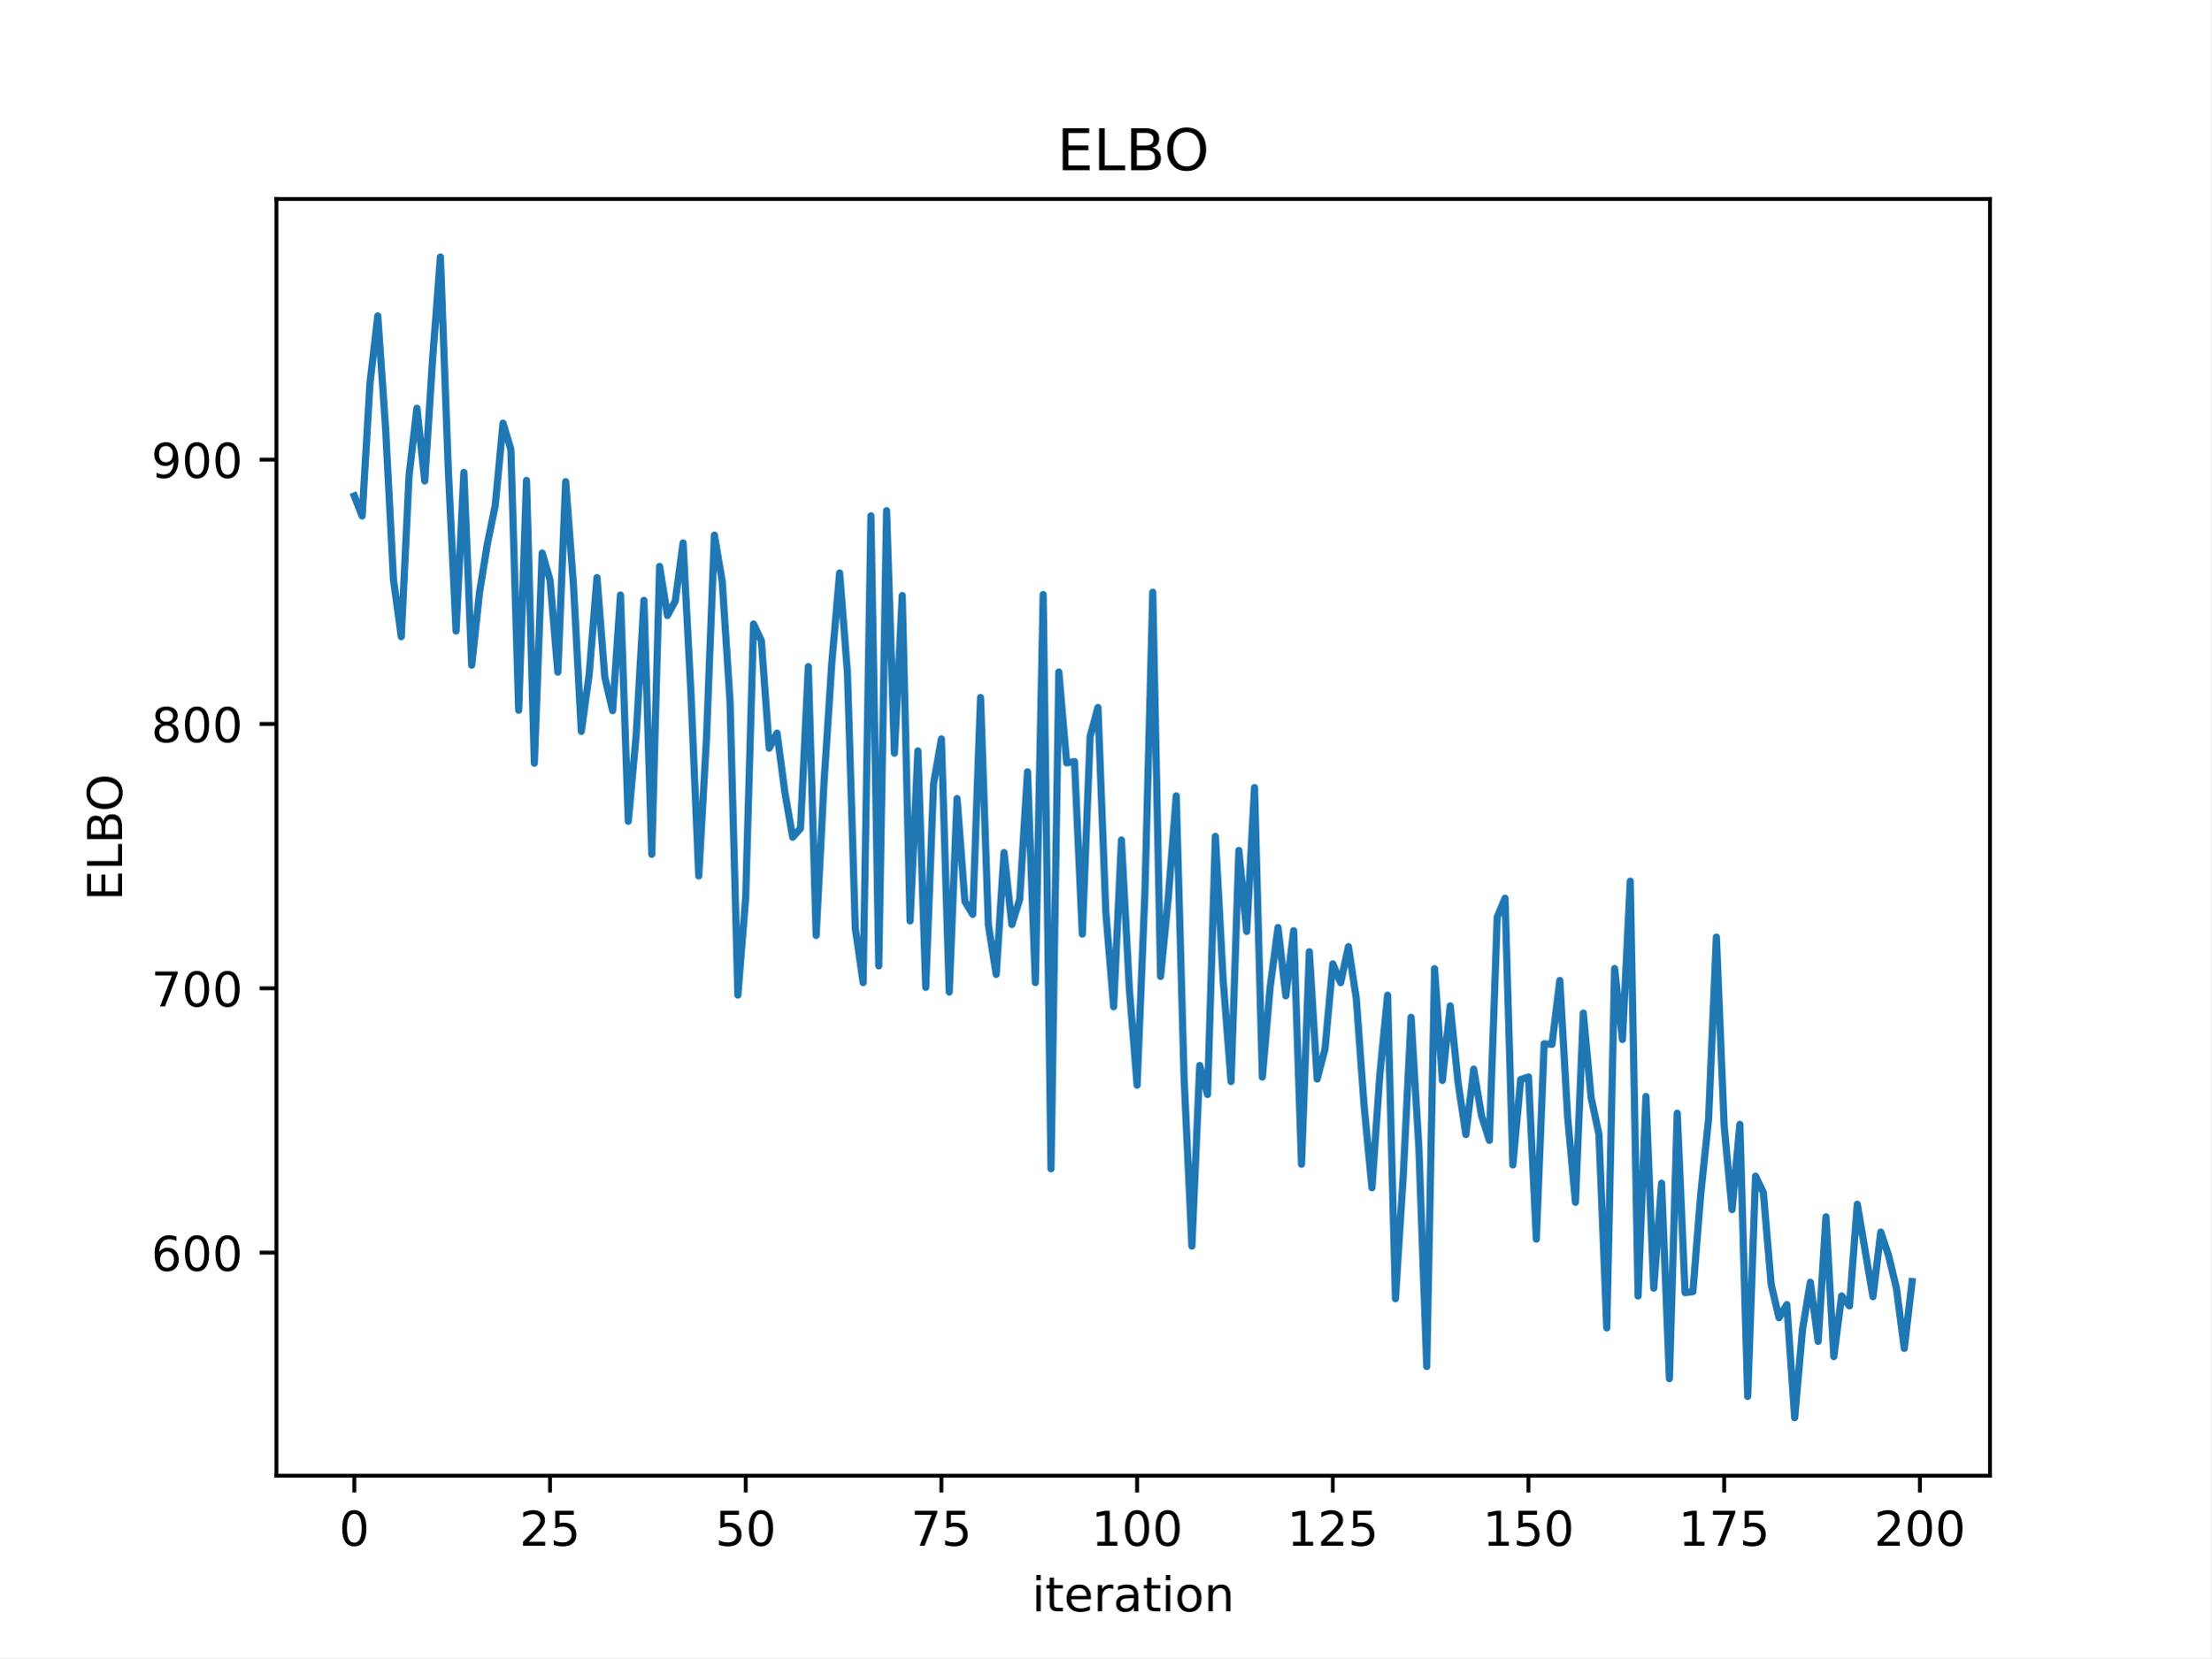
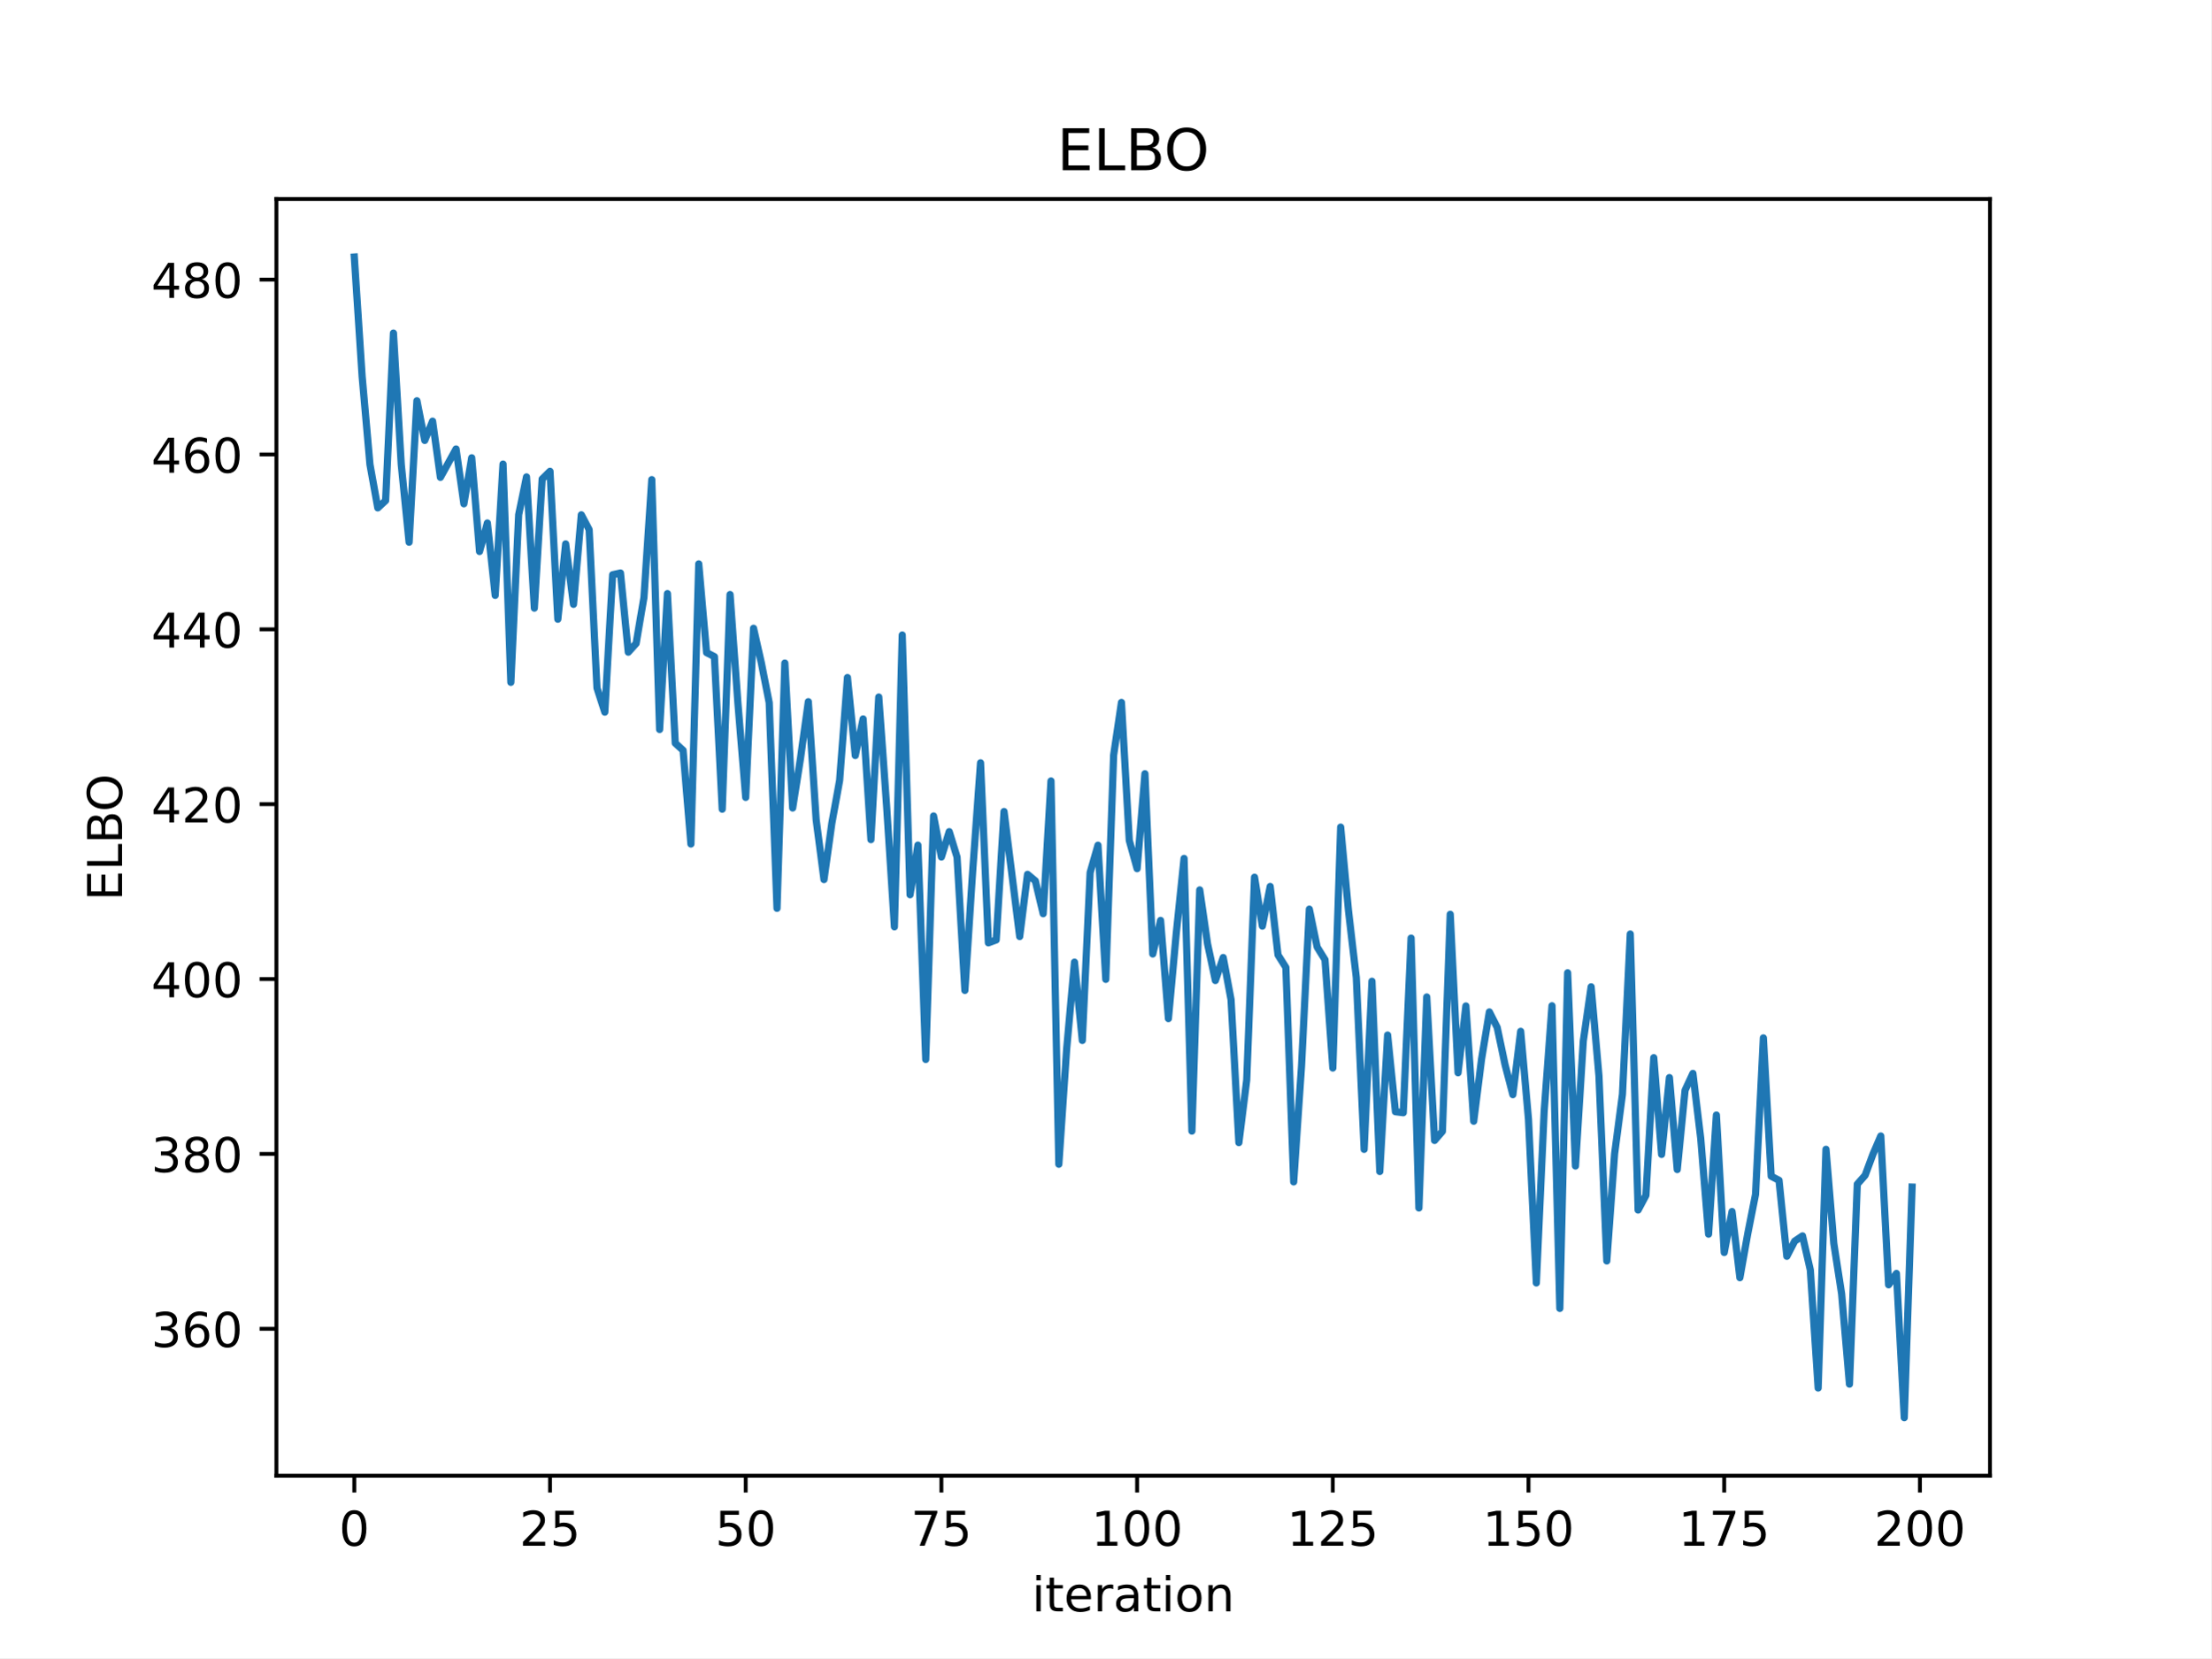
<svg xmlns="http://www.w3.org/2000/svg" xmlns:xlink="http://www.w3.org/1999/xlink" width="460.8pt" height="345.6pt" viewBox="0 0 460.8 345.6" version="1.1">
  <defs>
    <style type="text/css">*{stroke-linejoin: round; stroke-linecap: butt}</style>
  </defs>
  <g id="figure_1">
    <g id="patch_1">
      <path d="M 0 345.6  L 460.8 345.6  L 460.8 0  L 0 0  z " style="fill: #ffffff" />
    </g>
    <g id="axes_1">
      <g id="patch_2">
        <path d="M 57.6 307.584  L 414.72 307.584  L 414.72 41.472  L 57.6 41.472  z " style="fill: #ffffff" />
      </g>
      <g id="matplotlib.axis_1">
        <g id="xtick_1">
          <g id="line2d_1">
            <defs>
-               <path id="md670b91f30" d="M 0 0  L 0 3.5  " style="stroke: #000000; stroke-width: 0.8" />
+               <path id="m09c35167f6" d="M 0 0  L 0 3.5  " style="stroke: #000000; stroke-width: 0.8" />
            </defs>
            <g>
-               <use xlink:href="#md670b91f30" x="73.833" y="307.584" style="stroke: #000000; stroke-width: 0.8" />
+               <use xlink:href="#m09c35167f6" x="73.833" y="307.584" style="stroke: #000000; stroke-width: 0.8" />
            </g>
          </g>
          <g id="text_1">
            <g transform="translate(70.65148 322.1824) scale(0.1 -0.1)">
              <defs>
                <path id="DejaVuSans-30" d="M 2034 4250  Q 1547 4250 1301 3770  Q 1056 3291 1056 2328  Q 1056 1369 1301 889  Q 1547 409 2034 409  Q 2525 409 2770 889  Q 3016 1369 3016 2328  Q 3016 3291 2770 3770  Q 2525 4250 2034 4250  z M 2034 4750  Q 2819 4750 3233 4129  Q 3647 3509 3647 2328  Q 3647 1150 3233 529  Q 2819 -91 2034 -91  Q 1250 -91 836 529  Q 422 1150 422 2328  Q 422 3509 836 4129  Q 1250 4750 2034 4750  z " transform="scale(0.015625)" />
              </defs>
              <use xlink:href="#DejaVuSans-30" />
            </g>
          </g>
        </g>
        <g id="xtick_2">
          <g id="line2d_2">
            <g>
-               <use xlink:href="#md670b91f30" x="114.618" y="307.584" style="stroke: #000000; stroke-width: 0.8" />
+               <use xlink:href="#m09c35167f6" x="114.618" y="307.584" style="stroke: #000000; stroke-width: 0.8" />
            </g>
          </g>
          <g id="text_2">
            <g transform="translate(108.256 322.1824) scale(0.1 -0.1)">
              <defs>
                <path id="DejaVuSans-32" d="M 1228 531  L 3431 531  L 3431 0  L 469 0  L 469 531  Q 828 903 1448 1529  Q 2069 2156 2228 2338  Q 2531 2678 2651 2914  Q 2772 3150 2772 3378  Q 2772 3750 2511 3984  Q 2250 4219 1831 4219  Q 1534 4219 1204 4116  Q 875 4013 500 3803  L 500 4441  Q 881 4594 1212 4672  Q 1544 4750 1819 4750  Q 2544 4750 2975 4387  Q 3406 4025 3406 3419  Q 3406 3131 3298 2873  Q 3191 2616 2906 2266  Q 2828 2175 2409 1742  Q 1991 1309 1228 531  z " transform="scale(0.015625)" />
                <path id="DejaVuSans-35" d="M 691 4666  L 3169 4666  L 3169 4134  L 1269 4134  L 1269 2991  Q 1406 3038 1543 3061  Q 1681 3084 1819 3084  Q 2600 3084 3056 2656  Q 3513 2228 3513 1497  Q 3513 744 3044 326  Q 2575 -91 1722 -91  Q 1428 -91 1123 -41  Q 819 9 494 109  L 494 744  Q 775 591 1075 516  Q 1375 441 1709 441  Q 2250 441 2565 725  Q 2881 1009 2881 1497  Q 2881 1984 2565 2268  Q 2250 2553 1709 2553  Q 1456 2553 1204 2497  Q 953 2441 691 2322  L 691 4666  z " transform="scale(0.015625)" />
              </defs>
              <use xlink:href="#DejaVuSans-32" />
              <use xlink:href="#DejaVuSans-35" x="63.623" />
            </g>
          </g>
        </g>
        <g id="xtick_3">
          <g id="line2d_3">
            <g>
-               <use xlink:href="#md670b91f30" x="155.404" y="307.584" style="stroke: #000000; stroke-width: 0.8" />
+               <use xlink:href="#m09c35167f6" x="155.404" y="307.584" style="stroke: #000000; stroke-width: 0.8" />
            </g>
          </g>
          <g id="text_3">
            <g transform="translate(149.0417 322.1824) scale(0.1 -0.1)">
              <use xlink:href="#DejaVuSans-35" />
              <use xlink:href="#DejaVuSans-30" x="63.623" />
            </g>
          </g>
        </g>
        <g id="xtick_4">
          <g id="line2d_4">
            <g>
-               <use xlink:href="#md670b91f30" x="196.19" y="307.584" style="stroke: #000000; stroke-width: 0.8" />
+               <use xlink:href="#m09c35167f6" x="196.19" y="307.584" style="stroke: #000000; stroke-width: 0.8" />
            </g>
          </g>
          <g id="text_4">
            <g transform="translate(189.8275 322.1824) scale(0.1 -0.1)">
              <defs>
                <path id="DejaVuSans-37" d="M 525 4666  L 3525 4666  L 3525 4397  L 1831 0  L 1172 0  L 2766 4134  L 525 4134  L 525 4666  z " transform="scale(0.015625)" />
              </defs>
              <use xlink:href="#DejaVuSans-37" />
              <use xlink:href="#DejaVuSans-35" x="63.623" />
            </g>
          </g>
        </g>
        <g id="xtick_5">
          <g id="line2d_5">
            <g>
-               <use xlink:href="#md670b91f30" x="236.976" y="307.584" style="stroke: #000000; stroke-width: 0.8" />
+               <use xlink:href="#m09c35167f6" x="236.976" y="307.584" style="stroke: #000000; stroke-width: 0.8" />
            </g>
          </g>
          <g id="text_5">
            <g transform="translate(227.432 322.1824) scale(0.1 -0.1)">
              <defs>
                <path id="DejaVuSans-31" d="M 794 531  L 1825 531  L 1825 4091  L 703 3866  L 703 4441  L 1819 4666  L 2450 4666  L 2450 531  L 3481 531  L 3481 0  L 794 0  L 794 531  z " transform="scale(0.015625)" />
              </defs>
              <use xlink:href="#DejaVuSans-31" />
              <use xlink:href="#DejaVuSans-30" x="63.623" />
              <use xlink:href="#DejaVuSans-30" x="127.246" />
            </g>
          </g>
        </g>
        <g id="xtick_6">
          <g id="line2d_6">
            <g>
-               <use xlink:href="#md670b91f30" x="277.761" y="307.584" style="stroke: #000000; stroke-width: 0.8" />
+               <use xlink:href="#m09c35167f6" x="277.761" y="307.584" style="stroke: #000000; stroke-width: 0.8" />
            </g>
          </g>
          <g id="text_6">
            <g transform="translate(268.2177 322.1824) scale(0.1 -0.1)">
              <use xlink:href="#DejaVuSans-31" />
              <use xlink:href="#DejaVuSans-32" x="63.623" />
              <use xlink:href="#DejaVuSans-35" x="127.246" />
            </g>
          </g>
        </g>
        <g id="xtick_7">
          <g id="line2d_7">
            <g>
-               <use xlink:href="#md670b91f30" x="318.547" y="307.584" style="stroke: #000000; stroke-width: 0.8" />
+               <use xlink:href="#m09c35167f6" x="318.547" y="307.584" style="stroke: #000000; stroke-width: 0.8" />
            </g>
          </g>
          <g id="text_7">
            <g transform="translate(309.0035 322.1824) scale(0.1 -0.1)">
              <use xlink:href="#DejaVuSans-31" />
              <use xlink:href="#DejaVuSans-35" x="63.623" />
              <use xlink:href="#DejaVuSans-30" x="127.246" />
            </g>
          </g>
        </g>
        <g id="xtick_8">
          <g id="line2d_8">
            <g>
-               <use xlink:href="#md670b91f30" x="359.333" y="307.584" style="stroke: #000000; stroke-width: 0.8" />
+               <use xlink:href="#m09c35167f6" x="359.333" y="307.584" style="stroke: #000000; stroke-width: 0.8" />
            </g>
          </g>
          <g id="text_8">
            <g transform="translate(349.7892 322.1824) scale(0.1 -0.1)">
              <use xlink:href="#DejaVuSans-31" />
              <use xlink:href="#DejaVuSans-37" x="63.623" />
              <use xlink:href="#DejaVuSans-35" x="127.246" />
            </g>
          </g>
        </g>
        <g id="xtick_9">
          <g id="line2d_9">
            <g>
-               <use xlink:href="#md670b91f30" x="400.119" y="307.584" style="stroke: #000000; stroke-width: 0.8" />
+               <use xlink:href="#m09c35167f6" x="400.119" y="307.584" style="stroke: #000000; stroke-width: 0.8" />
            </g>
          </g>
          <g id="text_9">
            <g transform="translate(390.575 322.1824) scale(0.1 -0.1)">
              <use xlink:href="#DejaVuSans-32" />
              <use xlink:href="#DejaVuSans-30" x="63.623" />
              <use xlink:href="#DejaVuSans-30" x="127.246" />
            </g>
          </g>
        </g>
        <g id="text_10">
          <g transform="translate(215.0373 335.8606) scale(0.1 -0.1)">
            <defs>
              <path id="DejaVuSans-69" d="M 603 3500  L 1178 3500  L 1178 0  L 603 0  L 603 3500  z M 603 4863  L 1178 4863  L 1178 4134  L 603 4134  L 603 4863  z " transform="scale(0.015625)" />
              <path id="DejaVuSans-74" d="M 1172 4494  L 1172 3500  L 2356 3500  L 2356 3053  L 1172 3053  L 1172 1153  Q 1172 725 1289 603  Q 1406 481 1766 481  L 2356 481  L 2356 0  L 1766 0  Q 1100 0 847 248  Q 594 497 594 1153  L 594 3053  L 172 3053  L 172 3500  L 594 3500  L 594 4494  L 1172 4494  z " transform="scale(0.015625)" />
              <path id="DejaVuSans-65" d="M 3597 1894  L 3597 1613  L 953 1613  Q 991 1019 1311 708  Q 1631 397 2203 397  Q 2534 397 2845 478  Q 3156 559 3463 722  L 3463 178  Q 3153 47 2828 -22  Q 2503 -91 2169 -91  Q 1331 -91 842 396  Q 353 884 353 1716  Q 353 2575 817 3079  Q 1281 3584 2069 3584  Q 2775 3584 3186 3129  Q 3597 2675 3597 1894  z M 3022 2063  Q 3016 2534 2758 2815  Q 2500 3097 2075 3097  Q 1594 3097 1305 2825  Q 1016 2553 972 2059  L 3022 2063  z " transform="scale(0.015625)" />
              <path id="DejaVuSans-72" d="M 2631 2963  Q 2534 3019 2420 3045  Q 2306 3072 2169 3072  Q 1681 3072 1420 2755  Q 1159 2438 1159 1844  L 1159 0  L 581 0  L 581 3500  L 1159 3500  L 1159 2956  Q 1341 3275 1631 3429  Q 1922 3584 2338 3584  Q 2397 3584 2469 3576  Q 2541 3569 2628 3553  L 2631 2963  z " transform="scale(0.015625)" />
              <path id="DejaVuSans-61" d="M 2194 1759  Q 1497 1759 1228 1600  Q 959 1441 959 1056  Q 959 750 1161 570  Q 1363 391 1709 391  Q 2188 391 2477 730  Q 2766 1069 2766 1631  L 2766 1759  L 2194 1759  z M 3341 1997  L 3341 0  L 2766 0  L 2766 531  Q 2569 213 2275 61  Q 1981 -91 1556 -91  Q 1019 -91 701 211  Q 384 513 384 1019  Q 384 1609 779 1909  Q 1175 2209 1959 2209  L 2766 2209  L 2766 2266  Q 2766 2663 2505 2880  Q 2244 3097 1772 3097  Q 1472 3097 1187 3025  Q 903 2953 641 2809  L 641 3341  Q 956 3463 1253 3523  Q 1550 3584 1831 3584  Q 2591 3584 2966 3190  Q 3341 2797 3341 1997  z " transform="scale(0.015625)" />
              <path id="DejaVuSans-6f" d="M 1959 3097  Q 1497 3097 1228 2736  Q 959 2375 959 1747  Q 959 1119 1226 758  Q 1494 397 1959 397  Q 2419 397 2687 759  Q 2956 1122 2956 1747  Q 2956 2369 2687 2733  Q 2419 3097 1959 3097  z M 1959 3584  Q 2709 3584 3137 3096  Q 3566 2609 3566 1747  Q 3566 888 3137 398  Q 2709 -91 1959 -91  Q 1206 -91 779 398  Q 353 888 353 1747  Q 353 2609 779 3096  Q 1206 3584 1959 3584  z " transform="scale(0.015625)" />
              <path id="DejaVuSans-6e" d="M 3513 2113  L 3513 0  L 2938 0  L 2938 2094  Q 2938 2591 2744 2837  Q 2550 3084 2163 3084  Q 1697 3084 1428 2787  Q 1159 2491 1159 1978  L 1159 0  L 581 0  L 581 3500  L 1159 3500  L 1159 2956  Q 1366 3272 1645 3428  Q 1925 3584 2291 3584  Q 2894 3584 3203 3211  Q 3513 2838 3513 2113  z " transform="scale(0.015625)" />
            </defs>
            <use xlink:href="#DejaVuSans-69" />
            <use xlink:href="#DejaVuSans-74" x="27.783" />
            <use xlink:href="#DejaVuSans-65" x="66.992" />
            <use xlink:href="#DejaVuSans-72" x="128.516" />
            <use xlink:href="#DejaVuSans-61" x="169.629" />
            <use xlink:href="#DejaVuSans-74" x="230.908" />
            <use xlink:href="#DejaVuSans-69" x="270.117" />
            <use xlink:href="#DejaVuSans-6f" x="297.9" />
            <use xlink:href="#DejaVuSans-6e" x="359.082" />
          </g>
        </g>
      </g>
      <g id="matplotlib.axis_2">
        <g id="ytick_1">
          <g id="line2d_10">
            <defs>
-               <path id="m36de56e6a5" d="M 0 0  L -3.5 0  " style="stroke: #000000; stroke-width: 0.8" />
+               <path id="m8425400d8d" d="M 0 0  L -3.5 0  " style="stroke: #000000; stroke-width: 0.8" />
            </defs>
            <g>
-               <use xlink:href="#m36de56e6a5" x="57.6" y="261.086" style="stroke: #000000; stroke-width: 0.8" />
+               <use xlink:href="#m8425400d8d" x="57.6" y="276.962" style="stroke: #000000; stroke-width: 0.8" />
            </g>
          </g>
          <g id="text_11">
-             <g transform="translate(31.5125 264.8854) scale(0.1 -0.1)">
-               <defs>
+             <g transform="translate(31.5125 280.7615) scale(0.1 -0.1)">
+               <defs>
+                 <path id="DejaVuSans-33" d="M 2597 2516  Q 3050 2419 3304 2112  Q 3559 1806 3559 1356  Q 3559 666 3084 287  Q 2609 -91 1734 -91  Q 1441 -91 1130 -33  Q 819 25 488 141  L 488 750  Q 750 597 1062 519  Q 1375 441 1716 441  Q 2309 441 2620 675  Q 2931 909 2931 1356  Q 2931 1769 2642 2001  Q 2353 2234 1838 2234  L 1294 2234  L 1294 2753  L 1863 2753  Q 2328 2753 2575 2939  Q 2822 3125 2822 3475  Q 2822 3834 2567 4026  Q 2313 4219 1838 4219  Q 1578 4219 1281 4162  Q 984 4106 628 3988  L 628 4550  Q 988 4650 1302 4700  Q 1616 4750 1894 4750  Q 2613 4750 3031 4423  Q 3450 4097 3450 3541  Q 3450 3153 3228 2886  Q 3006 2619 2597 2516  z " transform="scale(0.015625)" />
                <path id="DejaVuSans-36" d="M 2113 2584  Q 1688 2584 1439 2293  Q 1191 2003 1191 1497  Q 1191 994 1439 701  Q 1688 409 2113 409  Q 2538 409 2786 701  Q 3034 994 3034 1497  Q 3034 2003 2786 2293  Q 2538 2584 2113 2584  z M 3366 4563  L 3366 3988  Q 3128 4100 2886 4159  Q 2644 4219 2406 4219  Q 1781 4219 1451 3797  Q 1122 3375 1075 2522  Q 1259 2794 1537 2939  Q 1816 3084 2150 3084  Q 2853 3084 3261 2657  Q 3669 2231 3669 1497  Q 3669 778 3244 343  Q 2819 -91 2113 -91  Q 1303 -91 875 529  Q 447 1150 447 2328  Q 447 3434 972 4092  Q 1497 4750 2381 4750  Q 2619 4750 2861 4703  Q 3103 4656 3366 4563  z " transform="scale(0.015625)" />
              </defs>
-               <use xlink:href="#DejaVuSans-36" />
-               <use xlink:href="#DejaVuSans-30" x="63.623" />
+               <use xlink:href="#DejaVuSans-33" />
+               <use xlink:href="#DejaVuSans-36" x="63.623" />
              <use xlink:href="#DejaVuSans-30" x="127.246" />
            </g>
          </g>
        </g>
        <g id="ytick_2">
          <g id="line2d_11">
            <g>
-               <use xlink:href="#m36de56e6a5" x="57.6" y="205.987" style="stroke: #000000; stroke-width: 0.8" />
+               <use xlink:href="#m8425400d8d" x="57.6" y="240.514" style="stroke: #000000; stroke-width: 0.8" />
            </g>
          </g>
          <g id="text_12">
-             <g transform="translate(31.5125 209.7862) scale(0.1 -0.1)">
-               <use xlink:href="#DejaVuSans-37" />
-               <use xlink:href="#DejaVuSans-30" x="63.623" />
+             <g transform="translate(31.5125 244.3136) scale(0.1 -0.1)">
+               <defs>
+                 <path id="DejaVuSans-38" d="M 2034 2216  Q 1584 2216 1326 1975  Q 1069 1734 1069 1313  Q 1069 891 1326 650  Q 1584 409 2034 409  Q 2484 409 2743 651  Q 3003 894 3003 1313  Q 3003 1734 2745 1975  Q 2488 2216 2034 2216  z M 1403 2484  Q 997 2584 770 2862  Q 544 3141 544 3541  Q 544 4100 942 4425  Q 1341 4750 2034 4750  Q 2731 4750 3128 4425  Q 3525 4100 3525 3541  Q 3525 3141 3298 2862  Q 3072 2584 2669 2484  Q 3125 2378 3379 2068  Q 3634 1759 3634 1313  Q 3634 634 3220 271  Q 2806 -91 2034 -91  Q 1263 -91 848 271  Q 434 634 434 1313  Q 434 1759 690 2068  Q 947 2378 1403 2484  z M 1172 3481  Q 1172 3119 1398 2916  Q 1625 2713 2034 2713  Q 2441 2713 2670 2916  Q 2900 3119 2900 3481  Q 2900 3844 2670 4047  Q 2441 4250 2034 4250  Q 1625 4250 1398 4047  Q 1172 3844 1172 3481  z " transform="scale(0.015625)" />
+               </defs>
+               <use xlink:href="#DejaVuSans-33" />
+               <use xlink:href="#DejaVuSans-38" x="63.623" />
              <use xlink:href="#DejaVuSans-30" x="127.246" />
            </g>
          </g>
        </g>
        <g id="ytick_3">
          <g id="line2d_12">
            <g>
-               <use xlink:href="#m36de56e6a5" x="57.6" y="150.888" style="stroke: #000000; stroke-width: 0.8" />
+               <use xlink:href="#m8425400d8d" x="57.6" y="204.066" style="stroke: #000000; stroke-width: 0.8" />
            </g>
          </g>
          <g id="text_13">
-             <g transform="translate(31.5125 154.687) scale(0.1 -0.1)">
-               <defs>
-                 <path id="DejaVuSans-38" d="M 2034 2216  Q 1584 2216 1326 1975  Q 1069 1734 1069 1313  Q 1069 891 1326 650  Q 1584 409 2034 409  Q 2484 409 2743 651  Q 3003 894 3003 1313  Q 3003 1734 2745 1975  Q 2488 2216 2034 2216  z M 1403 2484  Q 997 2584 770 2862  Q 544 3141 544 3541  Q 544 4100 942 4425  Q 1341 4750 2034 4750  Q 2731 4750 3128 4425  Q 3525 4100 3525 3541  Q 3525 3141 3298 2862  Q 3072 2584 2669 2484  Q 3125 2378 3379 2068  Q 3634 1759 3634 1313  Q 3634 634 3220 271  Q 2806 -91 2034 -91  Q 1263 -91 848 271  Q 434 634 434 1313  Q 434 1759 690 2068  Q 947 2378 1403 2484  z M 1172 3481  Q 1172 3119 1398 2916  Q 1625 2713 2034 2713  Q 2441 2713 2670 2916  Q 2900 3119 2900 3481  Q 2900 3844 2670 4047  Q 2441 4250 2034 4250  Q 1625 4250 1398 4047  Q 1172 3844 1172 3481  z " transform="scale(0.015625)" />
-               </defs>
-               <use xlink:href="#DejaVuSans-38" />
+             <g transform="translate(31.5125 207.8657) scale(0.1 -0.1)">
+               <defs>
+                 <path id="DejaVuSans-34" d="M 2419 4116  L 825 1625  L 2419 1625  L 2419 4116  z M 2253 4666  L 3047 4666  L 3047 1625  L 3713 1625  L 3713 1100  L 3047 1100  L 3047 0  L 2419 0  L 2419 1100  L 313 1100  L 313 1709  L 2253 4666  z " transform="scale(0.015625)" />
+               </defs>
+               <use xlink:href="#DejaVuSans-34" />
              <use xlink:href="#DejaVuSans-30" x="63.623" />
              <use xlink:href="#DejaVuSans-30" x="127.246" />
            </g>
          </g>
        </g>
        <g id="ytick_4">
          <g id="line2d_13">
            <g>
-               <use xlink:href="#m36de56e6a5" x="57.6" y="95.789" style="stroke: #000000; stroke-width: 0.8" />
+               <use xlink:href="#m8425400d8d" x="57.6" y="167.619" style="stroke: #000000; stroke-width: 0.8" />
            </g>
          </g>
          <g id="text_14">
-             <g transform="translate(31.5125 99.58785) scale(0.1 -0.1)">
-               <defs>
-                 <path id="DejaVuSans-39" d="M 703 97  L 703 672  Q 941 559 1184 500  Q 1428 441 1663 441  Q 2288 441 2617 861  Q 2947 1281 2994 2138  Q 2813 1869 2534 1725  Q 2256 1581 1919 1581  Q 1219 1581 811 2004  Q 403 2428 403 3163  Q 403 3881 828 4315  Q 1253 4750 1959 4750  Q 2769 4750 3195 4129  Q 3622 3509 3622 2328  Q 3622 1225 3098 567  Q 2575 -91 1691 -91  Q 1453 -91 1209 -44  Q 966 3 703 97  z M 1959 2075  Q 2384 2075 2632 2365  Q 2881 2656 2881 3163  Q 2881 3666 2632 3958  Q 2384 4250 1959 4250  Q 1534 4250 1286 3958  Q 1038 3666 1038 3163  Q 1038 2656 1286 2365  Q 1534 2075 1959 2075  z " transform="scale(0.015625)" />
-               </defs>
-               <use xlink:href="#DejaVuSans-39" />
-               <use xlink:href="#DejaVuSans-30" x="63.623" />
-               <use xlink:href="#DejaVuSans-30" x="127.246" />
-             </g>
-           </g>
-         </g>
-         <g id="text_15">
+             <g transform="translate(31.5125 171.4178) scale(0.1 -0.1)">
+               <use xlink:href="#DejaVuSans-34" />
+               <use xlink:href="#DejaVuSans-32" x="63.623" />
+               <use xlink:href="#DejaVuSans-30" x="127.246" />
+             </g>
+           </g>
+         </g>
+         <g id="ytick_5">
+           <g id="line2d_14">
+             <g>
+               <use xlink:href="#m8425400d8d" x="57.6" y="131.171" style="stroke: #000000; stroke-width: 0.8" />
+             </g>
+           </g>
+           <g id="text_15">
+             <g transform="translate(31.5125 134.9699) scale(0.1 -0.1)">
+               <use xlink:href="#DejaVuSans-34" />
+               <use xlink:href="#DejaVuSans-34" x="63.623" />
+               <use xlink:href="#DejaVuSans-30" x="127.246" />
+             </g>
+           </g>
+         </g>
+         <g id="ytick_6">
+           <g id="line2d_15">
+             <g>
+               <use xlink:href="#m8425400d8d" x="57.6" y="94.723" style="stroke: #000000; stroke-width: 0.8" />
+             </g>
+           </g>
+           <g id="text_16">
+             <g transform="translate(31.5125 98.52204) scale(0.1 -0.1)">
+               <use xlink:href="#DejaVuSans-34" />
+               <use xlink:href="#DejaVuSans-36" x="63.623" />
+               <use xlink:href="#DejaVuSans-30" x="127.246" />
+             </g>
+           </g>
+         </g>
+         <g id="ytick_7">
+           <g id="line2d_16">
+             <g>
+               <use xlink:href="#m8425400d8d" x="57.6" y="58.275" style="stroke: #000000; stroke-width: 0.8" />
+             </g>
+           </g>
+           <g id="text_17">
+             <g transform="translate(31.5125 62.07415) scale(0.1 -0.1)">
+               <use xlink:href="#DejaVuSans-34" />
+               <use xlink:href="#DejaVuSans-38" x="63.623" />
+               <use xlink:href="#DejaVuSans-30" x="127.246" />
+             </g>
+           </g>
+         </g>
+         <g id="text_18">
          <g transform="translate(25.43281 187.7522) rotate(-90) scale(0.1 -0.1)">
            <defs>
              <path id="DejaVuSans-45" d="M 628 4666  L 3578 4666  L 3578 4134  L 1259 4134  L 1259 2753  L 3481 2753  L 3481 2222  L 1259 2222  L 1259 531  L 3634 531  L 3634 0  L 628 0  L 628 4666  z " transform="scale(0.015625)" />
              <path id="DejaVuSans-4c" d="M 628 4666  L 1259 4666  L 1259 531  L 3531 531  L 3531 0  L 628 0  L 628 4666  z " transform="scale(0.015625)" />
              <path id="DejaVuSans-42" d="M 1259 2228  L 1259 519  L 2272 519  Q 2781 519 3026 730  Q 3272 941 3272 1375  Q 3272 1813 3026 2020  Q 2781 2228 2272 2228  L 1259 2228  z M 1259 4147  L 1259 2741  L 2194 2741  Q 2656 2741 2882 2914  Q 3109 3088 3109 3444  Q 3109 3797 2882 3972  Q 2656 4147 2194 4147  L 1259 4147  z M 628 4666  L 2241 4666  Q 2963 4666 3353 4366  Q 3744 4066 3744 3513  Q 3744 3084 3544 2831  Q 3344 2578 2956 2516  Q 3422 2416 3680 2098  Q 3938 1781 3938 1306  Q 3938 681 3513 340  Q 3088 0 2303 0  L 628 0  L 628 4666  z " transform="scale(0.015625)" />
              <path id="DejaVuSans-4f" d="M 2522 4238  Q 1834 4238 1429 3725  Q 1025 3213 1025 2328  Q 1025 1447 1429 934  Q 1834 422 2522 422  Q 3209 422 3611 934  Q 4013 1447 4013 2328  Q 4013 3213 3611 3725  Q 3209 4238 2522 4238  z M 2522 4750  Q 3503 4750 4090 4092  Q 4678 3434 4678 2328  Q 4678 1225 4090 567  Q 3503 -91 2522 -91  Q 1538 -91 948 565  Q 359 1222 359 2328  Q 359 3434 948 4092  Q 1538 4750 2522 4750  z " transform="scale(0.015625)" />
            </defs>
            <use xlink:href="#DejaVuSans-45" />
            <use xlink:href="#DejaVuSans-4c" x="63.184" />
            <use xlink:href="#DejaVuSans-42" x="118.896" />
            <use xlink:href="#DejaVuSans-4f" x="185.75" />
          </g>
        </g>
      </g>
-       <g id="line2d_14">
-         <path d="M 73.833 103.374  L 75.464 107.547  L 77.096 79.947  L 78.727 65.84  L 80.358 89.327  L 81.99 120.733  L 83.621 132.701  L 85.253 99.016  L 86.884 85.088  L 88.516 100.247  L 90.147 74.91  L 91.778 53.568  L 93.41 97.572  L 95.041 131.523  L 96.673 98.459  L 98.304 138.643  L 99.936 123.409  L 101.567 113.357  L 103.198 105.361  L 104.83 88.201  L 106.461 93.659  L 108.093 148.033  L 109.724 100.124  L 111.356 159.077  L 112.987 115.267  L 114.618 120.883  L 116.25 140.098  L 117.881 100.394  L 119.513 121.994  L 121.144 152.44  L 122.776 140.617  L 124.407 120.378  L 126.038 141.148  L 127.67 148.119  L 129.301 124.022  L 130.933 171.177  L 132.564 153.373  L 134.196 125.137  L 135.827 178.069  L 137.458 118.05  L 139.09 128.288  L 140.721 125.266  L 142.353 113.157  L 143.984 144.34  L 145.616 182.572  L 147.247 153.522  L 148.879 111.538  L 150.51 121.214  L 152.141 146.276  L 153.773 207.401  L 155.404 187.008  L 157.036 130.058  L 158.667 133.557  L 160.299 155.937  L 161.93 152.804  L 163.561 165.121  L 165.193 174.501  L 166.824 172.672  L 168.456 138.942  L 170.087 194.982  L 171.719 163.182  L 173.35 138.159  L 174.981 119.414  L 176.613 140.293  L 178.244 193.48  L 179.876 204.806  L 181.507 107.51  L 183.139 201.321  L 184.77 106.435  L 186.401 156.991  L 188.033 124.122  L 189.664 191.949  L 191.296 156.512  L 192.927 205.801  L 194.559 163.293  L 196.19 154.016  L 197.821 206.772  L 199.453 166.434  L 201.084 187.869  L 202.716 190.586  L 204.347 145.377  L 205.979 192.814  L 207.61 203.101  L 209.241 177.698  L 210.873 192.706  L 212.504 187.456  L 214.136 160.87  L 215.767 204.788  L 217.399 123.916  L 219.03 243.615  L 220.661 140.069  L 222.293 159.012  L 223.924 158.733  L 225.556 194.7  L 227.187 153.459  L 228.819 147.466  L 230.45 190.044  L 232.081 209.853  L 233.713 175.082  L 235.344 205.824  L 236.976 226.189  L 238.607 185.92  L 240.239 123.431  L 241.87 203.524  L 243.501 186.828  L 245.133 165.879  L 246.764 224.607  L 248.396 259.728  L 250.027 222.078  L 251.659 228.13  L 253.29 174.323  L 254.921 204.438  L 256.553 225.42  L 258.184 177.256  L 259.816 194.148  L 261.447 164.154  L 263.079 224.495  L 264.71 205.69  L 266.341 193.325  L 267.973 207.567  L 269.604 193.982  L 271.236 242.668  L 272.867 198.375  L 274.499 224.909  L 276.13 218.653  L 277.761 200.895  L 279.393 204.821  L 281.024 197.307  L 282.656 208.131  L 284.287 230.538  L 285.919 247.559  L 287.55 224.16  L 289.181 207.428  L 290.813 270.694  L 292.444 245.017  L 294.076 212.039  L 295.707 239.364  L 297.339 284.837  L 298.97 201.904  L 300.601 225.2  L 302.233 209.653  L 303.864 225.58  L 305.496 236.486  L 307.127 222.845  L 308.759 232.528  L 310.39 237.692  L 312.021 191.185  L 313.653 187.219  L 315.284 242.807  L 316.916 225.016  L 318.547 224.463  L 320.179 258.275  L 321.81 217.556  L 323.441 217.671  L 325.073 204.364  L 326.704 232.845  L 328.336 250.596  L 329.967 211.154  L 331.599 228.791  L 333.23 236.426  L 334.862 276.784  L 336.493 201.869  L 338.124 216.664  L 339.756 183.668  L 341.387 270.129  L 343.019 228.536  L 344.65 268.499  L 346.282 246.633  L 347.913 287.354  L 349.544 232.036  L 351.176 269.436  L 352.807 269.217  L 354.439 248.963  L 356.07 233.327  L 357.702 195.323  L 359.333 234.793  L 360.964 252.12  L 362.596 234.348  L 364.227 291.06  L 365.859 245.164  L 367.49 248.546  L 369.122 267.734  L 370.753 274.663  L 372.384 271.92  L 374.016 295.488  L 375.647 277.16  L 377.279 267.25  L 378.91 279.594  L 380.542 253.627  L 382.173 282.758  L 383.804 270.105  L 385.436 272.191  L 387.067 251.003  L 390.33 270.269  L 391.962 256.812  L 393.593 261.71  L 395.224 268.518  L 396.856 281.045  L 398.487 267.121  L 398.487 267.121  " clip-path="url(#p871359f0c7)" style="fill: none; stroke: #1f77b4; stroke-width: 1.5; stroke-linecap: square" />
+       <g id="line2d_17">
+         <path d="M 73.833 53.568  L 75.464 78.439  L 77.096 96.819  L 78.727 105.857  L 80.358 104.342  L 81.99 69.428  L 83.621 96.833  L 85.253 113.012  L 86.884 83.534  L 88.516 91.793  L 90.147 87.781  L 91.778 99.493  L 95.041 93.577  L 96.673 105.008  L 98.304 95.413  L 99.936 114.947  L 101.567 109.006  L 103.198 124.099  L 104.83 96.729  L 106.461 142.221  L 108.093 107.268  L 109.724 99.398  L 111.356 126.753  L 112.987 99.843  L 114.618 98.234  L 116.25 129.066  L 117.881 113.361  L 119.513 125.962  L 121.144 107.299  L 122.776 110.395  L 124.407 143.385  L 126.038 148.426  L 127.67 119.79  L 129.301 119.427  L 130.933 135.934  L 132.564 134.114  L 134.196 124.528  L 135.827 99.969  L 137.458 152.047  L 139.09 123.726  L 140.721 154.898  L 142.353 156.387  L 143.984 175.913  L 145.616 117.535  L 147.247 136.022  L 148.879 136.862  L 150.51 168.655  L 152.141 123.918  L 153.773 146.503  L 155.404 166.203  L 157.036 130.949  L 158.667 138.183  L 160.299 146.464  L 161.93 189.326  L 163.561 138.209  L 165.193 168.411  L 166.824 158.05  L 168.456 146.258  L 170.087 170.854  L 171.719 183.334  L 173.35 171.638  L 174.981 162.656  L 176.613 141.22  L 178.244 157.477  L 179.876 149.844  L 181.507 175.011  L 183.139 145.282  L 184.77 167.948  L 186.401 193.176  L 188.033 132.35  L 189.664 186.496  L 191.296 176.151  L 192.927 220.827  L 194.559 170.076  L 196.19 178.633  L 197.821 173.34  L 199.453 178.648  L 201.084 206.438  L 202.716 181.446  L 204.347 158.995  L 205.979 196.515  L 207.61 195.914  L 209.241 169.143  L 212.504 195.204  L 214.136 182.24  L 215.767 183.602  L 217.399 190.446  L 219.03 162.778  L 220.661 242.664  L 222.293 218.645  L 223.924 200.543  L 225.556 216.867  L 227.187 181.871  L 228.819 176.173  L 230.45 204.127  L 232.081 157.412  L 233.713 146.408  L 235.344 175.163  L 236.976 181.056  L 238.607 161.27  L 240.239 198.838  L 241.87 191.842  L 243.501 212.306  L 245.133 194.563  L 246.764 178.921  L 248.396 235.753  L 250.027 185.482  L 251.659 196.727  L 253.29 204.37  L 254.921 199.577  L 256.553 208.354  L 258.184 238.158  L 259.816 225.121  L 261.447 182.842  L 263.079 193.034  L 264.71 184.763  L 266.341 199.044  L 267.973 201.631  L 269.604 246.345  L 271.236 222.268  L 272.867 189.498  L 274.499 197.4  L 276.13 200.032  L 277.761 222.611  L 279.393 172.392  L 281.024 189.798  L 282.656 203.751  L 284.287 239.561  L 285.919 204.522  L 287.55 244.181  L 289.181 215.736  L 290.813 231.717  L 292.444 231.922  L 294.076 195.533  L 295.707 251.779  L 297.339 207.802  L 298.97 237.707  L 300.601 235.81  L 302.233 190.57  L 303.864 223.593  L 305.496 209.677  L 307.127 233.7  L 308.759 220.79  L 310.39 210.919  L 312.021 214.152  L 313.653 221.897  L 315.284 228.159  L 316.916 214.963  L 318.547 233.328  L 320.179 267.409  L 321.81 231.657  L 323.441 209.634  L 325.073 272.718  L 326.704 202.76  L 328.336 243.036  L 329.967 216.959  L 331.599 205.68  L 333.23 224.258  L 334.862 262.823  L 336.493 240.453  L 338.124 228.087  L 339.756 194.673  L 341.387 252.213  L 343.019 249.148  L 344.65 220.455  L 346.282 240.621  L 347.913 224.601  L 349.544 243.777  L 351.176 227.238  L 352.807 223.733  L 354.439 237.294  L 356.07 257.238  L 357.702 232.407  L 359.333 261.066  L 360.964 252.526  L 362.596 266.316  L 364.227 257.198  L 365.859 248.952  L 367.49 216.33  L 369.122 245.165  L 370.753 246.014  L 372.384 261.853  L 374.016 258.699  L 375.647 257.598  L 377.279 264.71  L 378.91 289.304  L 380.542 239.549  L 382.173 259.158  L 383.804 269.678  L 385.436 288.496  L 387.067 246.82  L 388.699 244.967  L 390.33 240.573  L 391.962 236.78  L 393.593 267.793  L 395.224 265.427  L 396.856 295.488  L 398.487 247.428  L 398.487 247.428  " clip-path="url(#pc5cc3761a1)" style="fill: none; stroke: #1f77b4; stroke-width: 1.5; stroke-linecap: square" />
      </g>
      <g id="patch_3">
        <path d="M 57.6 307.584  L 57.6 41.472  " style="fill: none; stroke: #000000; stroke-width: 0.8; stroke-linejoin: miter; stroke-linecap: square" />
      </g>
      <g id="patch_4">
        <path d="M 414.72 307.584  L 414.72 41.472  " style="fill: none; stroke: #000000; stroke-width: 0.8; stroke-linejoin: miter; stroke-linecap: square" />
      </g>
      <g id="patch_5">
        <path d="M 57.6 307.584  L 414.72 307.584  " style="fill: none; stroke: #000000; stroke-width: 0.8; stroke-linejoin: miter; stroke-linecap: square" />
      </g>
      <g id="patch_6">
        <path d="M 57.6 41.472  L 414.72 41.472  " style="fill: none; stroke: #000000; stroke-width: 0.8; stroke-linejoin: miter; stroke-linecap: square" />
      </g>
-       <g id="text_16">
+       <g id="text_19">
        <g transform="translate(220.2909 35.472) scale(0.12 -0.12)">
          <use xlink:href="#DejaVuSans-45" />
          <use xlink:href="#DejaVuSans-4c" x="63.184" />
          <use xlink:href="#DejaVuSans-42" x="118.896" />
          <use xlink:href="#DejaVuSans-4f" x="185.75" />
        </g>
      </g>
    </g>
  </g>
  <defs>
-     <clipPath id="p871359f0c7">
+     <clipPath id="pc5cc3761a1">
      <rect x="57.6" y="41.472" width="357.12" height="266.112" />
    </clipPath>
  </defs>
</svg>
